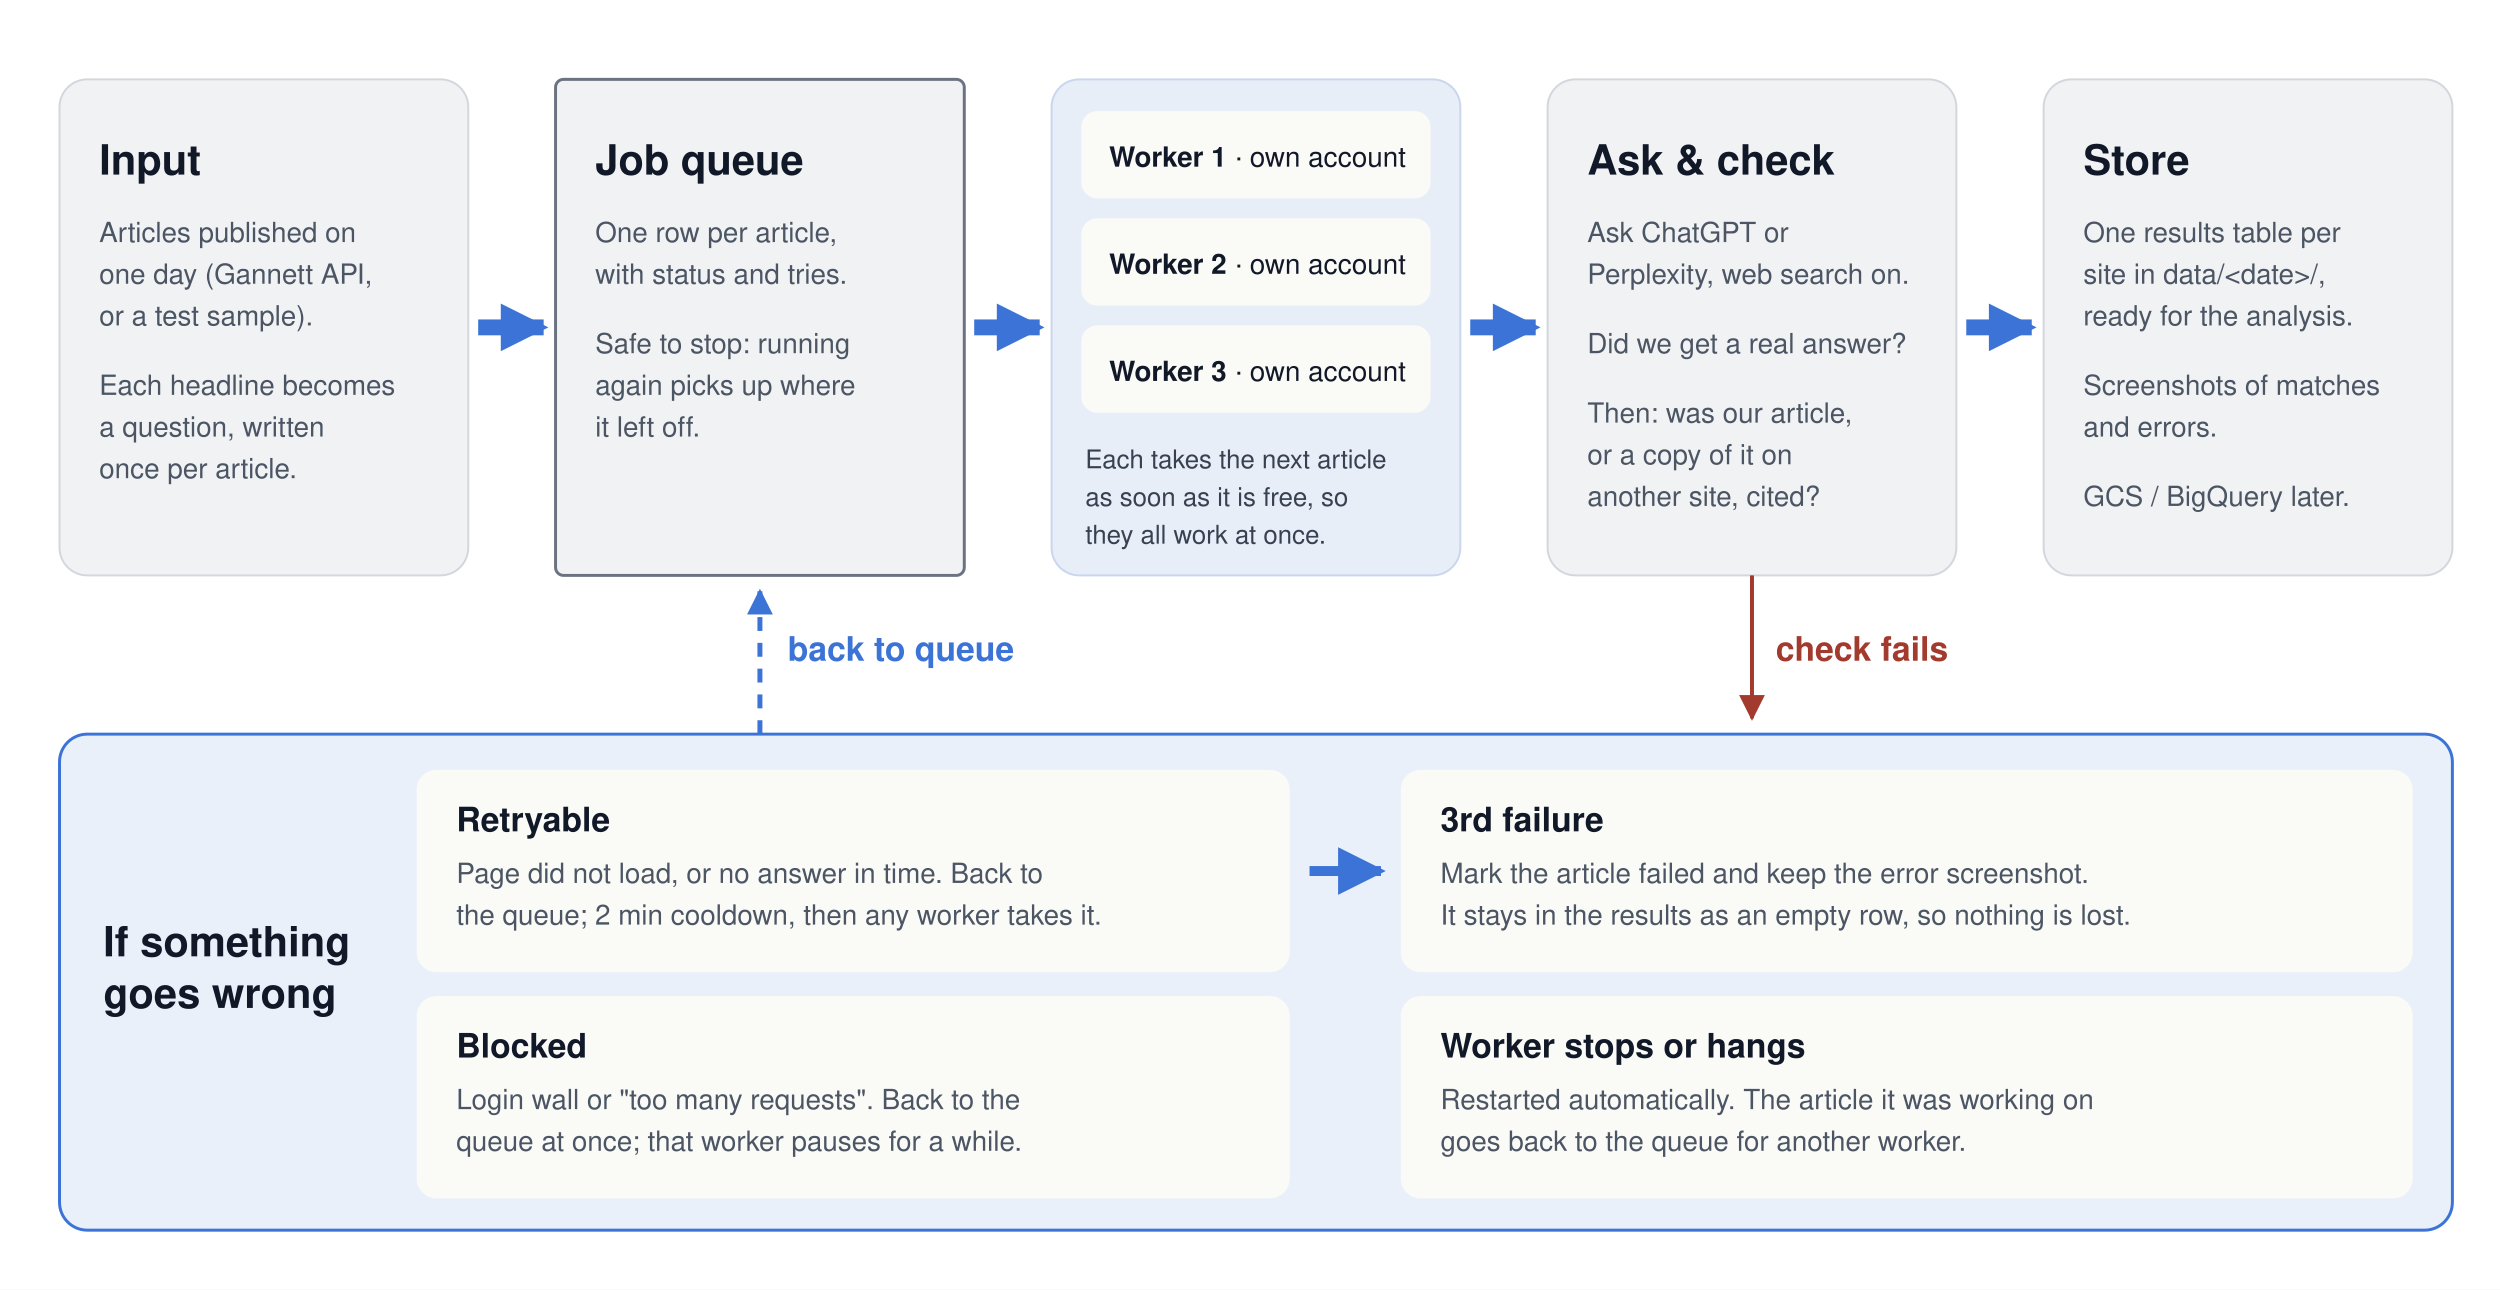
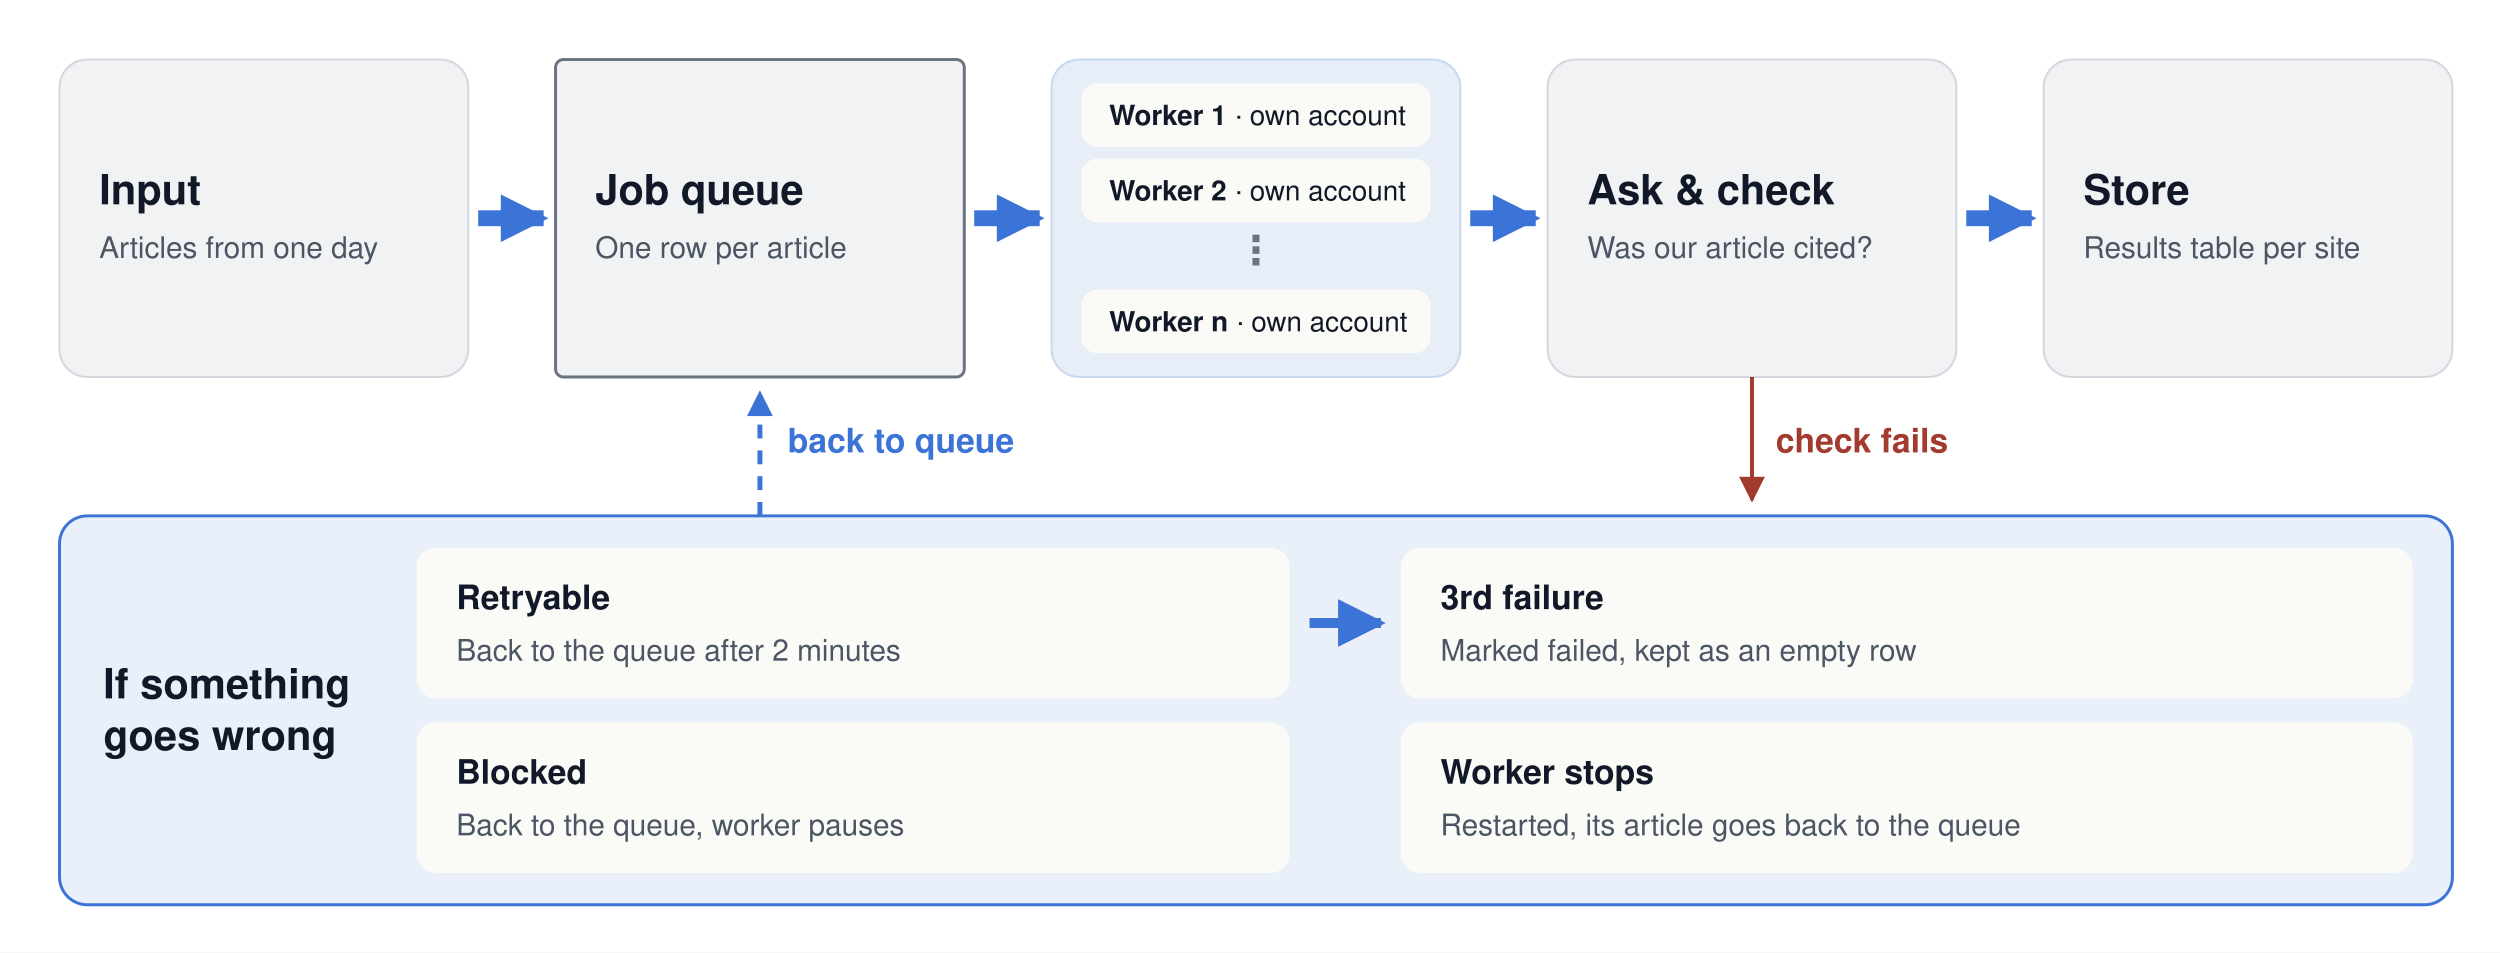
- <svg xmlns="http://www.w3.org/2000/svg" width="1260" height="650" viewBox="0 0 1260 650" font-family="-apple-system, 'Segoe UI', Helvetica, Arial, sans-serif">
+ <svg xmlns="http://www.w3.org/2000/svg" width="1260" height="480" viewBox="0 0 1260 480" font-family="-apple-system, 'Segoe UI', Helvetica, Arial, sans-serif">
  <defs>
    <marker id="blue-big" viewBox="0 0 10 10" refX="9" refY="5" markerUnits="userSpaceOnUse" markerWidth="24" markerHeight="24" orient="auto">
      <path d="M0,0 L10,5 L0,10 z" fill="#3B73D6" />
    </marker>
    <marker id="blue-head" viewBox="0 0 10 10" refX="9" refY="5" markerUnits="userSpaceOnUse" markerWidth="13" markerHeight="13" orient="auto">
      <path d="M0,0 L10,5 L0,10 z" fill="#3B73D6" />
    </marker>
    <marker id="red-head" viewBox="0 0 10 10" refX="9" refY="5" markerUnits="userSpaceOnUse" markerWidth="13" markerHeight="13" orient="auto">
      <path d="M0,0 L10,5 L0,10 z" fill="#A33A2E" />
    </marker>
  </defs>
-   <rect x="0" y="0" width="1260" height="650" fill="#FFFFFF" />
-   <rect x="30" y="40" width="206" height="250" rx="14" fill="#F1F2F4" stroke="#D3D7DD" />
-   <text x="50" y="88" font-size="21" font-weight="700" fill="#111827">Input</text>
-   <text font-size="14" fill="#4B5563">
-     <tspan x="50" y="122">Articles published on</tspan>
-     <tspan x="50" y="143">one day (Gannett API,</tspan>
-     <tspan x="50" y="164">or a test sample).</tspan>
-     <tspan x="50" y="199">Each headline becomes</tspan>
-     <tspan x="50" y="220">a question, written</tspan>
-     <tspan x="50" y="241">once per article.</tspan>
+   <rect x="0" y="0" width="1260" height="480" fill="#FFFFFF" />
+   <rect x="30" y="30" width="206" height="160" rx="14" fill="#F1F2F4" stroke="#D3D7DD" />
+   <text x="50" y="103" font-size="21" font-weight="700" fill="#111827">Input</text>
+   <text x="50" y="130" font-size="15" fill="#4B5563">Articles from one day</text>
+   <rect x="280" y="30" width="206" height="160" rx="4" fill="#F1F2F4" stroke="#6B7280" stroke-width="1.5" />
+   <text x="300" y="103" font-size="21" font-weight="700" fill="#111827">Job queue</text>
+   <text x="300" y="130" font-size="15" fill="#4B5563">One row per article</text>
+   <rect x="530" y="30" width="206" height="160" rx="14" fill="#E8EEF8" stroke="#C9D6EE" />
+   <rect x="545" y="42" width="176" height="32" rx="8" fill="#FAFAF7" />
+   <text x="559" y="63" font-size="14" fill="#111827">
+     <tspan font-weight="700">Worker 1</tspan> · own account</text>
+   <rect x="545" y="80" width="176" height="32" rx="8" fill="#FAFAF7" />
+   <text x="559" y="101" font-size="14" fill="#111827">
+     <tspan font-weight="700">Worker 2</tspan> · own account</text>
+   <text x="633" y="133" font-size="20" font-weight="700" fill="#6B7280" text-anchor="middle">⋮</text>
+   <rect x="545" y="146" width="176" height="32" rx="8" fill="#FAFAF7" />
+   <text x="559" y="167" font-size="14" fill="#111827">
+     <tspan font-weight="700">Worker n</tspan> · own account</text>
+   <rect x="780" y="30" width="206" height="160" rx="14" fill="#F1F2F4" stroke="#D3D7DD" />
+   <text x="800" y="103" font-size="21" font-weight="700" fill="#111827">Ask &amp; check</text>
+   <text x="800" y="130" font-size="15" fill="#4B5563">Was our article cited?</text>
+   <rect x="1030" y="30" width="206" height="160" rx="14" fill="#F1F2F4" stroke="#D3D7DD" />
+   <text x="1050" y="103" font-size="21" font-weight="700" fill="#111827">Store</text>
+   <text x="1050" y="130" font-size="15" fill="#4B5563">Results table per site</text>
+   <g stroke="#3B73D6" stroke-width="8" marker-end="url(#blue-big)">
+     <line x1="241" y1="110" x2="274" y2="110" />
+     <line x1="491" y1="110" x2="524" y2="110" />
+     <line x1="741" y1="110" x2="774" y2="110" />
+     <line x1="991" y1="110" x2="1024" y2="110" />
+   </g>
+   <line x1="883" y1="190" x2="883" y2="252" stroke="#A33A2E" stroke-width="2" marker-end="url(#red-head)" />
+   <text x="895" y="228" font-size="17" font-weight="700" fill="#A33A2E">check fails</text>
+   <line x1="383" y1="260" x2="383" y2="198" stroke="#3B73D6" stroke-width="2.5" stroke-dasharray="7 6" marker-end="url(#blue-head)" />
+   <text x="397" y="228" font-size="17" font-weight="700" fill="#3B73D6">back to queue</text>
+   <rect x="30" y="260" width="1206" height="196" rx="14" fill="#EAF0FA" stroke="#3B73D6" stroke-width="1.5" />
+   <text font-size="21" font-weight="700" fill="#111827">
+     <tspan x="52" y="352">If something</tspan>
+     <tspan x="52" y="378">goes wrong</tspan>
  </text>
-   <rect x="280" y="40" width="206" height="250" rx="4" fill="#F1F2F4" stroke="#6B7280" stroke-width="1.5" />
-   <text x="300" y="88" font-size="21" font-weight="700" fill="#111827">Job queue</text>
-   <text font-size="14" fill="#4B5563">
-     <tspan x="300" y="122">One row per article,</tspan>
-     <tspan x="300" y="143">with status and tries.</tspan>
-     <tspan x="300" y="178">Safe to stop: running</tspan>
-     <tspan x="300" y="199">again picks up where</tspan>
-     <tspan x="300" y="220">it left off.</tspan>
-   </text>
-   <rect x="530" y="40" width="206" height="250" rx="14" fill="#E8EEF8" stroke="#C9D6EE" />
-   <rect x="545" y="56" width="176" height="44" rx="8" fill="#FAFAF7" />
-   <text x="559" y="84" font-size="14" fill="#111827">
-     <tspan font-weight="700">Worker 1</tspan> · own account</text>
-   <rect x="545" y="110" width="176" height="44" rx="8" fill="#FAFAF7" />
-   <text x="559" y="138" font-size="14" fill="#111827">
-     <tspan font-weight="700">Worker 2</tspan> · own account</text>
-   <rect x="545" y="164" width="176" height="44" rx="8" fill="#FAFAF7" />
-   <text x="559" y="192" font-size="14" fill="#111827">
-     <tspan font-weight="700">Worker 3</tspan> · own account</text>
-   <text font-size="13" fill="#374151">
-     <tspan x="547" y="236">Each takes the next article</tspan>
-     <tspan x="547" y="255">as soon as it is free, so</tspan>
-     <tspan x="547" y="274">they all work at once.</tspan>
-   </text>
-   <rect x="780" y="40" width="206" height="250" rx="14" fill="#F1F2F4" stroke="#D3D7DD" />
-   <text x="800" y="88" font-size="21" font-weight="700" fill="#111827">Ask &amp; check</text>
-   <text font-size="14" fill="#4B5563">
-     <tspan x="800" y="122">Ask ChatGPT or</tspan>
-     <tspan x="800" y="143">Perplexity, web search on.</tspan>
-     <tspan x="800" y="178">Did we get a real answer?</tspan>
-     <tspan x="800" y="213">Then: was our article,</tspan>
-     <tspan x="800" y="234">or a copy of it on</tspan>
-     <tspan x="800" y="255">another site, cited?</tspan>
-   </text>
-   <rect x="1030" y="40" width="206" height="250" rx="14" fill="#F1F2F4" stroke="#D3D7DD" />
-   <text x="1050" y="88" font-size="21" font-weight="700" fill="#111827">Store</text>
-   <text font-size="14" fill="#4B5563">
-     <tspan x="1050" y="122">One results table per</tspan>
-     <tspan x="1050" y="143">site in data/&lt;date&gt;/,</tspan>
-     <tspan x="1050" y="164">ready for the analysis.</tspan>
-     <tspan x="1050" y="199">Screenshots of matches</tspan>
-     <tspan x="1050" y="220">and errors.</tspan>
-     <tspan x="1050" y="255">GCS / BigQuery later.</tspan>
-   </text>
-   <g stroke="#3B73D6" stroke-width="8" marker-end="url(#blue-big)">
-     <line x1="241" y1="165" x2="274" y2="165" />
-     <line x1="491" y1="165" x2="524" y2="165" />
-     <line x1="741" y1="165" x2="774" y2="165" />
-     <line x1="991" y1="165" x2="1024" y2="165" />
-   </g>
-   <line x1="883" y1="290" x2="883" y2="362" stroke="#A33A2E" stroke-width="2" marker-end="url(#red-head)" />
-   <text x="895" y="333" font-size="17" font-weight="700" fill="#A33A2E">check fails</text>
-   <line x1="383" y1="370" x2="383" y2="298" stroke="#3B73D6" stroke-width="2.5" stroke-dasharray="7 6" marker-end="url(#blue-head)" />
-   <text x="397" y="333" font-size="17" font-weight="700" fill="#3B73D6">back to queue</text>
-   <rect x="30" y="370" width="1206" height="250" rx="14" fill="#EAF0FA" stroke="#3B73D6" stroke-width="1.5" />
-   <text font-size="21" font-weight="700" fill="#111827">
-     <tspan x="52" y="482">If something</tspan>
-     <tspan x="52" y="508">goes wrong</tspan>
-   </text>
-   <rect x="210" y="388" width="440" height="102" rx="10" fill="#FAFAF7" />
-   <text x="230" y="419" font-size="17" font-weight="700" fill="#111827">Retryable</text>
-   <text font-size="14" fill="#4B5563">
-     <tspan x="230" y="445">Page did not load, or no answer in time. Back to</tspan>
-     <tspan x="230" y="466">the queue; 2 min cooldown, then any worker takes it.</tspan>
-   </text>
-   <line x1="660" y1="439" x2="696" y2="439" stroke="#3B73D6" stroke-width="5" marker-end="url(#blue-big)" />
-   <rect x="706" y="388" width="510" height="102" rx="10" fill="#FAFAF7" />
-   <text x="726" y="419" font-size="17" font-weight="700" fill="#111827">3rd failure</text>
-   <text font-size="14" fill="#4B5563">
-     <tspan x="726" y="445">Mark the article failed and keep the error screenshot.</tspan>
-     <tspan x="726" y="466">It stays in the results as an empty row, so nothing is lost.</tspan>
-   </text>
-   <rect x="210" y="502" width="440" height="102" rx="10" fill="#FAFAF7" />
-   <text x="230" y="533" font-size="17" font-weight="700" fill="#111827">Blocked</text>
-   <text font-size="14" fill="#4B5563">
-     <tspan x="230" y="559">Login wall or "too many requests". Back to the</tspan>
-     <tspan x="230" y="580">queue at once; that worker pauses for a while.</tspan>
-   </text>
-   <rect x="706" y="502" width="510" height="102" rx="10" fill="#FAFAF7" />
-   <text x="726" y="533" font-size="17" font-weight="700" fill="#111827">Worker stops or hangs</text>
-   <text font-size="14" fill="#4B5563">
-     <tspan x="726" y="559">Restarted automatically. The article it was working on</tspan>
-     <tspan x="726" y="580">goes back to the queue for another worker.</tspan>
-   </text>
+   <rect x="210" y="276" width="440" height="76" rx="10" fill="#FAFAF7" />
+   <text x="230" y="307" font-size="17" font-weight="700" fill="#111827">Retryable</text>
+   <text x="230" y="333" font-size="15" fill="#4B5563">Back to the queue after 2 minutes</text>
+   <line x1="660" y1="314" x2="696" y2="314" stroke="#3B73D6" stroke-width="5" marker-end="url(#blue-big)" />
+   <rect x="706" y="276" width="510" height="76" rx="10" fill="#FAFAF7" />
+   <text x="726" y="307" font-size="17" font-weight="700" fill="#111827">3rd failure</text>
+   <text x="726" y="333" font-size="15" fill="#4B5563">Marked failed, kept as an empty row</text>
+   <rect x="210" y="364" width="440" height="76" rx="10" fill="#FAFAF7" />
+   <text x="230" y="395" font-size="17" font-weight="700" fill="#111827">Blocked</text>
+   <text x="230" y="421" font-size="15" fill="#4B5563">Back to the queue, worker pauses</text>
+   <rect x="706" y="364" width="510" height="76" rx="10" fill="#FAFAF7" />
+   <text x="726" y="395" font-size="17" font-weight="700" fill="#111827">Worker stops</text>
+   <text x="726" y="421" font-size="15" fill="#4B5563">Restarted, its article goes back to the queue</text>
</svg>
